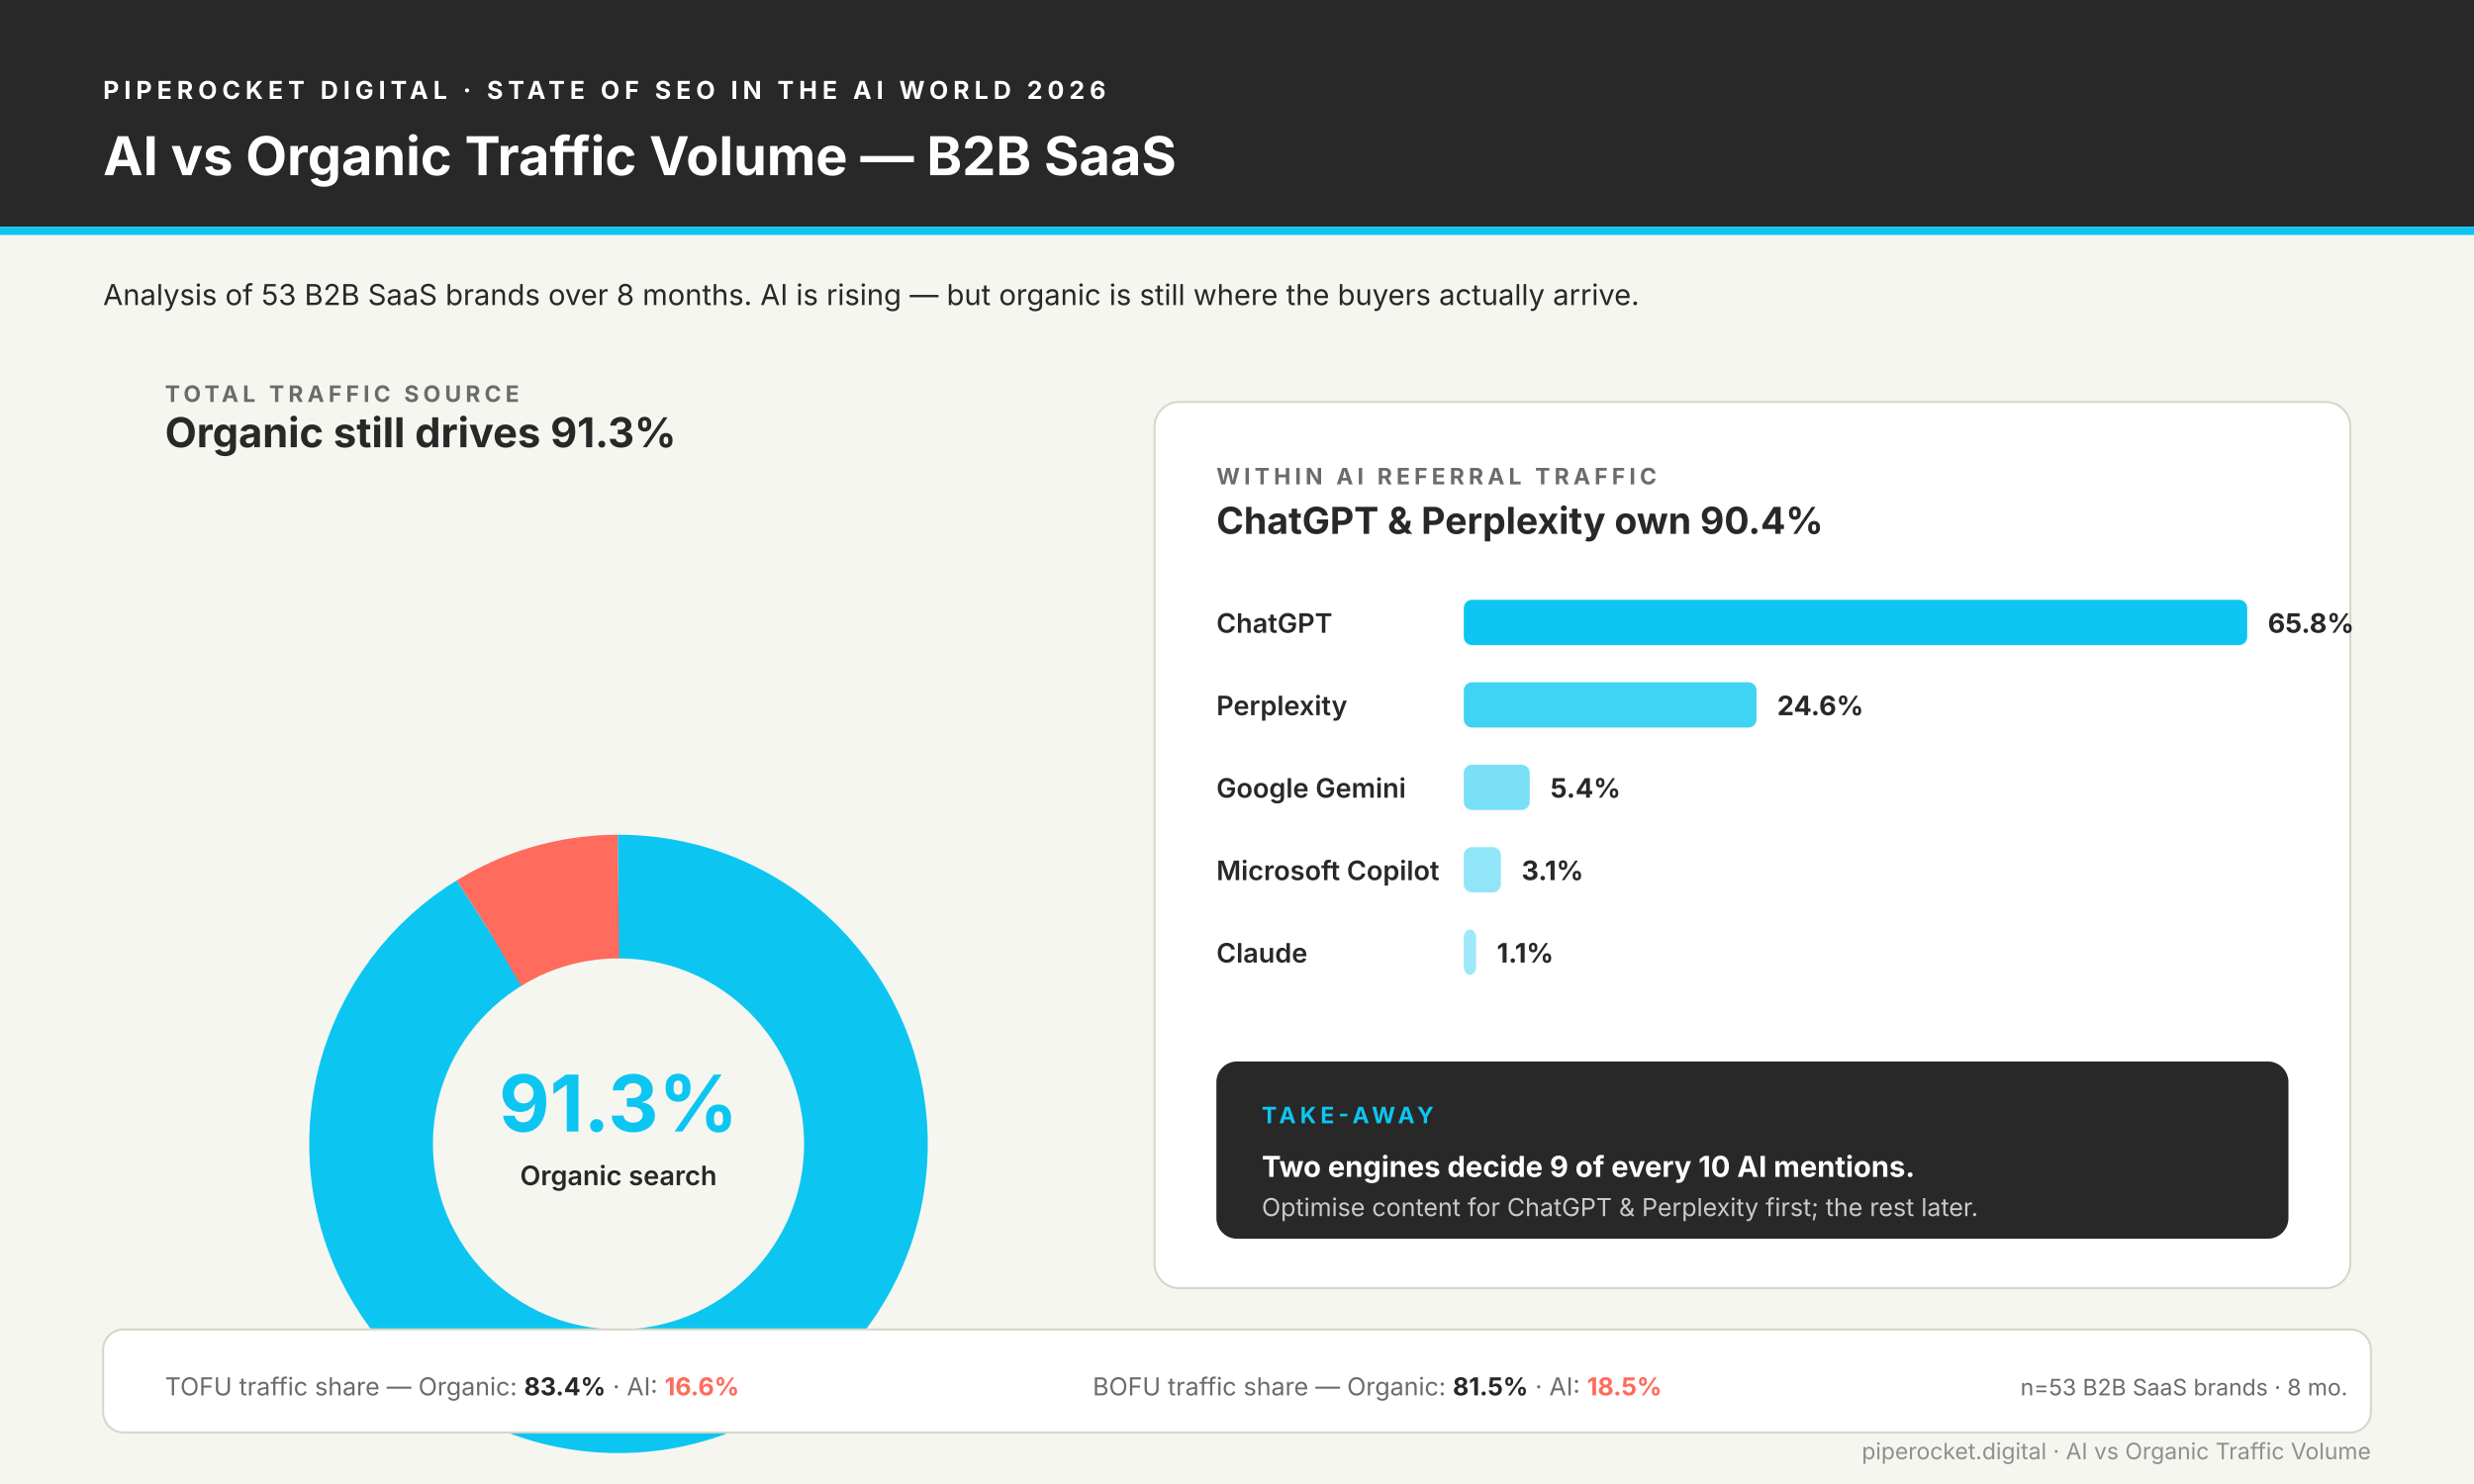
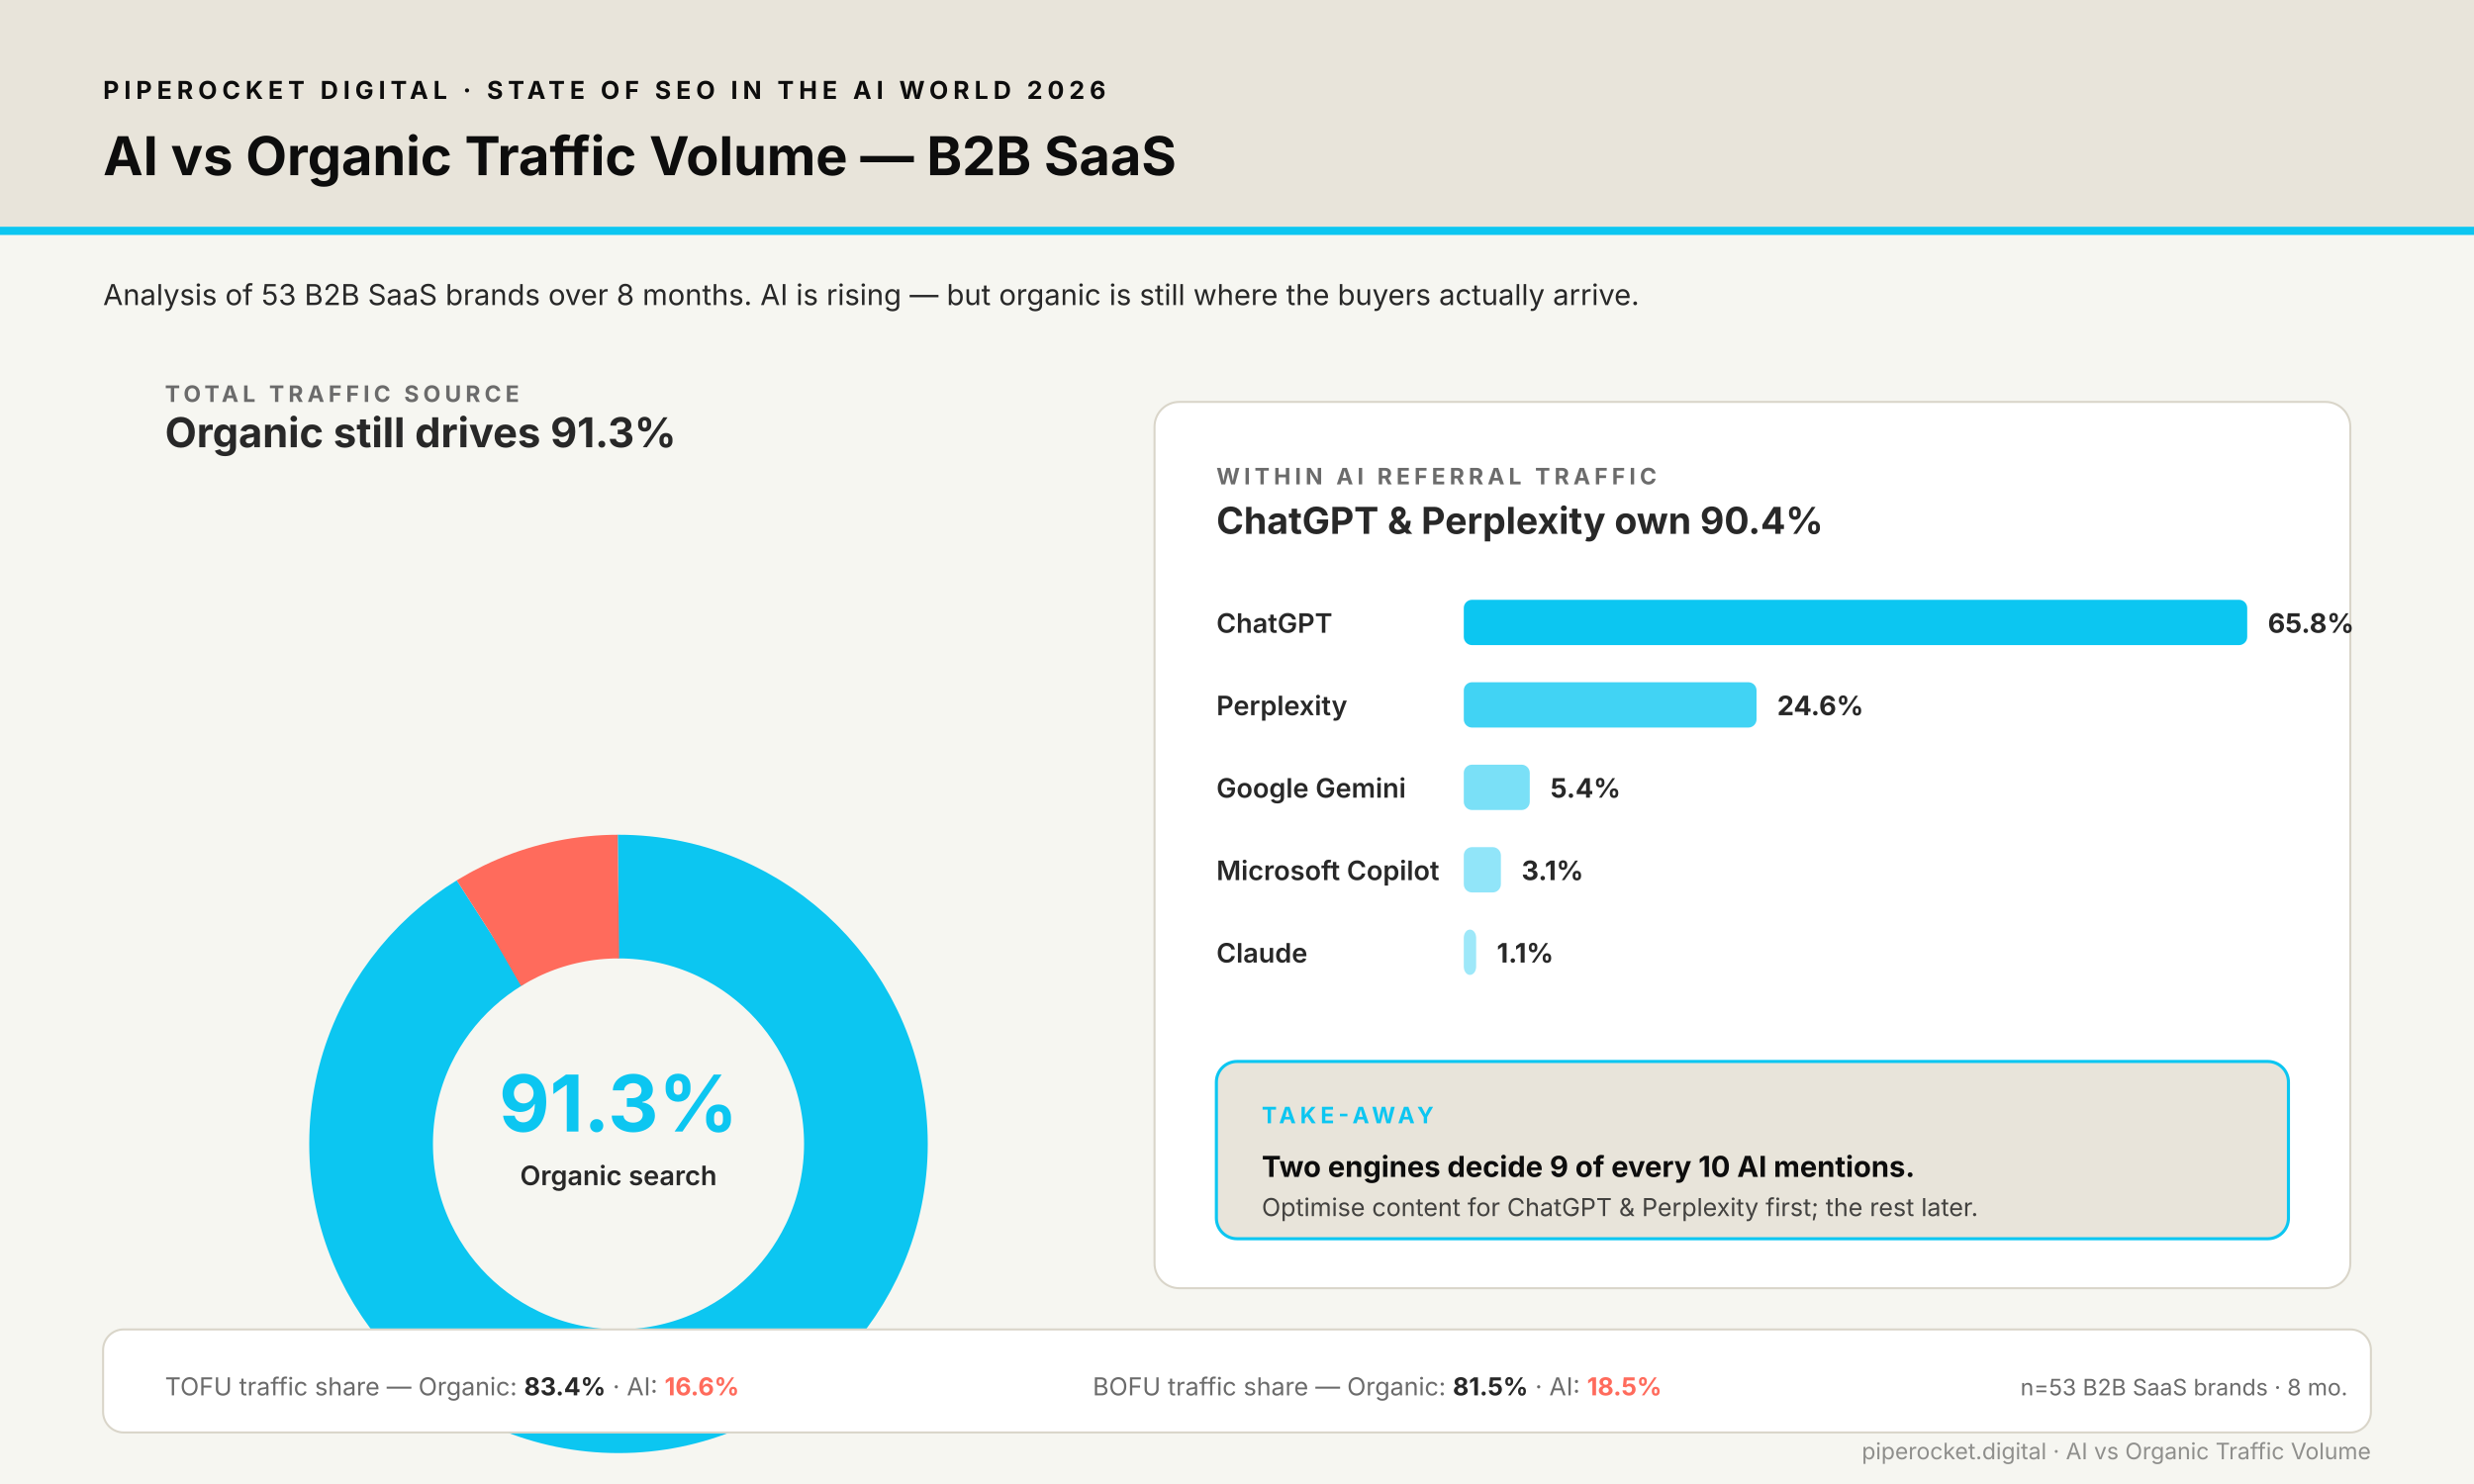
<svg xmlns="http://www.w3.org/2000/svg" viewBox="0 0 1200 720" role="img" aria-labelledby="title-tv desc-tv" font-family="Inter, -apple-system, BlinkMacSystemFont, 'Segoe UI', Arial, sans-serif">
  <rect width="1200" height="720" fill="#F6F6F1" />
-   <rect x="0" y="0" width="1200" height="110" fill="#282828" />
-   <text x="50" y="48" fill="#ffffff" font-size="12" font-weight="700" letter-spacing="2.4">PIPEROCKET DIGITAL · STATE OF SEO IN THE AI WORLD 2026</text>
-   <text x="50" y="85" fill="#ffffff" font-size="26" font-weight="700">AI vs Organic Traffic Volume — B2B SaaS</text>
+   <rect x="0" y="0" width="1200" height="110" fill="#E8E4DA" />
+   <text x="50" y="48" fill="#0D0D0D" font-size="12" font-weight="700" letter-spacing="2.4">PIPEROCKET DIGITAL · STATE OF SEO IN THE AI WORLD 2026</text>
+   <text x="50" y="85" fill="#0D0D0D" font-size="26" font-weight="700">AI vs Organic Traffic Volume — B2B SaaS</text>
  <rect x="0" y="110" width="1200" height="4" fill="#0CC6F1" />
  <text x="50" y="148" fill="#282828" font-size="14">Analysis of 53 B2B SaaS brands over 8 months. AI is rising — but organic is still where the buyers actually arrive.</text>
  <g transform="translate(80, 195)">
    <text x="0" y="0" fill="#6B6B6B" font-size="11" font-weight="700" letter-spacing="2">TOTAL TRAFFIC SOURCE</text>
    <text x="0" y="22" fill="#282828" font-size="20" font-weight="700">Organic still drives 91.3%</text>
    <g transform="translate(220, 360)">
      <circle r="150" fill="none" stroke="#F6F6F1" stroke-width="60" />
      <circle r="120" fill="none" stroke="#0CC6F1" stroke-width="60" stroke-dasharray="688.6 65.4" stroke-dashoffset="0" transform="rotate(-90)" />
      <circle r="120" fill="none" stroke="#FF6B5C" stroke-width="60" stroke-dasharray="65.4 688.6" stroke-dashoffset="-688.6" transform="rotate(-90)" />
      <text x="0" y="-6" fill="#0CC6F1" font-size="38" font-weight="700" text-anchor="middle">91.3%</text>
      <text x="0" y="20" fill="#282828" font-size="13" font-weight="600" text-anchor="middle">Organic search</text>
    </g>
    <g transform="translate(0, 540)">
      <rect x="0" y="0" width="14" height="14" fill="#0CC6F1" />
      <text x="22" y="12" fill="#282828" font-size="13" font-weight="600">Organic search · 91.3%</text>
      <rect x="0" y="28" width="14" height="14" fill="#FF6B5C" />
      <text x="22" y="40" fill="#282828" font-size="13" font-weight="600">AI engines · 8.7%</text>
    </g>
    <text x="0" y="600" fill="#6B6B6B" font-size="11" font-style="italic">11x more traffic from organic vs all AI engines combined.</text>
  </g>
  <g transform="translate(560, 195)">
    <rect width="580" height="430" rx="12" fill="#ffffff" stroke="#D9D5C9" />
    <text x="30" y="40" fill="#6B6B6B" font-size="11" font-weight="700" letter-spacing="2">WITHIN AI REFERRAL TRAFFIC</text>
    <text x="30" y="64" fill="#282828" font-size="18" font-weight="700">ChatGPT &amp; Perplexity own 90.4%</text>
    <g transform="translate(30, 90)">
      <text x="0" y="22" fill="#282828" font-size="13" font-weight="600">ChatGPT</text>
      <rect x="120" y="6" width="380" height="22" rx="4" fill="#0CC6F1" />
      <text x="510" y="22" fill="#282828" font-size="13" font-weight="700">65.8%</text>
      <text x="0" y="62" fill="#282828" font-size="13" font-weight="600">Perplexity</text>
      <rect x="120" y="46" width="142" height="22" rx="4" fill="#0CC6F1" opacity="0.78" />
      <text x="272" y="62" fill="#282828" font-size="13" font-weight="700">24.6%</text>
      <text x="0" y="102" fill="#282828" font-size="13" font-weight="600">Google Gemini</text>
      <rect x="120" y="86" width="32" height="22" rx="4" fill="#0CC6F1" opacity="0.55" />
      <text x="162" y="102" fill="#282828" font-size="13" font-weight="700">5.4%</text>
      <text x="0" y="142" fill="#282828" font-size="13" font-weight="600">Microsoft Copilot</text>
      <rect x="120" y="126" width="18" height="22" rx="4" fill="#0CC6F1" opacity="0.45" />
      <text x="148" y="142" fill="#282828" font-size="13" font-weight="700">3.1%</text>
      <text x="0" y="182" fill="#282828" font-size="13" font-weight="600">Claude</text>
      <rect x="120" y="166" width="6" height="22" rx="4" fill="#0CC6F1" opacity="0.4" />
      <text x="136" y="182" fill="#282828" font-size="13" font-weight="700">1.1%</text>
    </g>
    <g transform="translate(30, 320)">
-       <rect width="520" height="86" rx="10" fill="#282828" />
+       <rect width="520" height="86" rx="10" fill="#E8E4DA" stroke="#0CC6F1" stroke-width="1.5" />
      <text x="22" y="30" fill="#0CC6F1" font-size="11" font-weight="700" letter-spacing="2">TAKE-AWAY</text>
-       <text x="22" y="56" fill="#ffffff" font-size="14" font-weight="700">Two engines decide 9 of every 10 AI mentions.</text>
-       <text x="22" y="75" fill="rgba(255,255,255,0.75)" font-size="12">Optimise content for ChatGPT &amp; Perplexity first; the rest later.</text>
+       <text x="22" y="56" fill="#0D0D0D" font-size="14" font-weight="700">Two engines decide 9 of every 10 AI mentions.</text>
+       <text x="22" y="75" fill="rgba(13, 13, 13, 0.75)" font-size="12">Optimise content for ChatGPT &amp; Perplexity first; the rest later.</text>
    </g>
  </g>
  <g transform="translate(50, 645)">
    <rect width="1100" height="50" rx="10" fill="#ffffff" stroke="#D9D5C9" />
    <text x="30" y="32" fill="#6B6B6B" font-size="12">TOFU traffic share — Organic: <tspan fill="#282828" font-weight="700">83.4%</tspan>  ·  AI: <tspan fill="#FF6B5C" font-weight="700">16.6%</tspan>
    </text>
    <text x="480" y="32" fill="#6B6B6B" font-size="12">BOFU traffic share — Organic: <tspan fill="#282828" font-weight="700">81.5%</tspan>  ·  AI: <tspan fill="#FF6B5C" font-weight="700">18.5%</tspan>
    </text>
    <text x="930" y="32" fill="#6B6B6B" font-size="11">n=53 B2B SaaS brands · 8 mo.</text>
  </g>
  <text x="1150" y="708" fill="rgba(40,40,40,0.5)" font-size="11" text-anchor="end">piperocket.digital · AI vs Organic Traffic Volume</text>
</svg>
